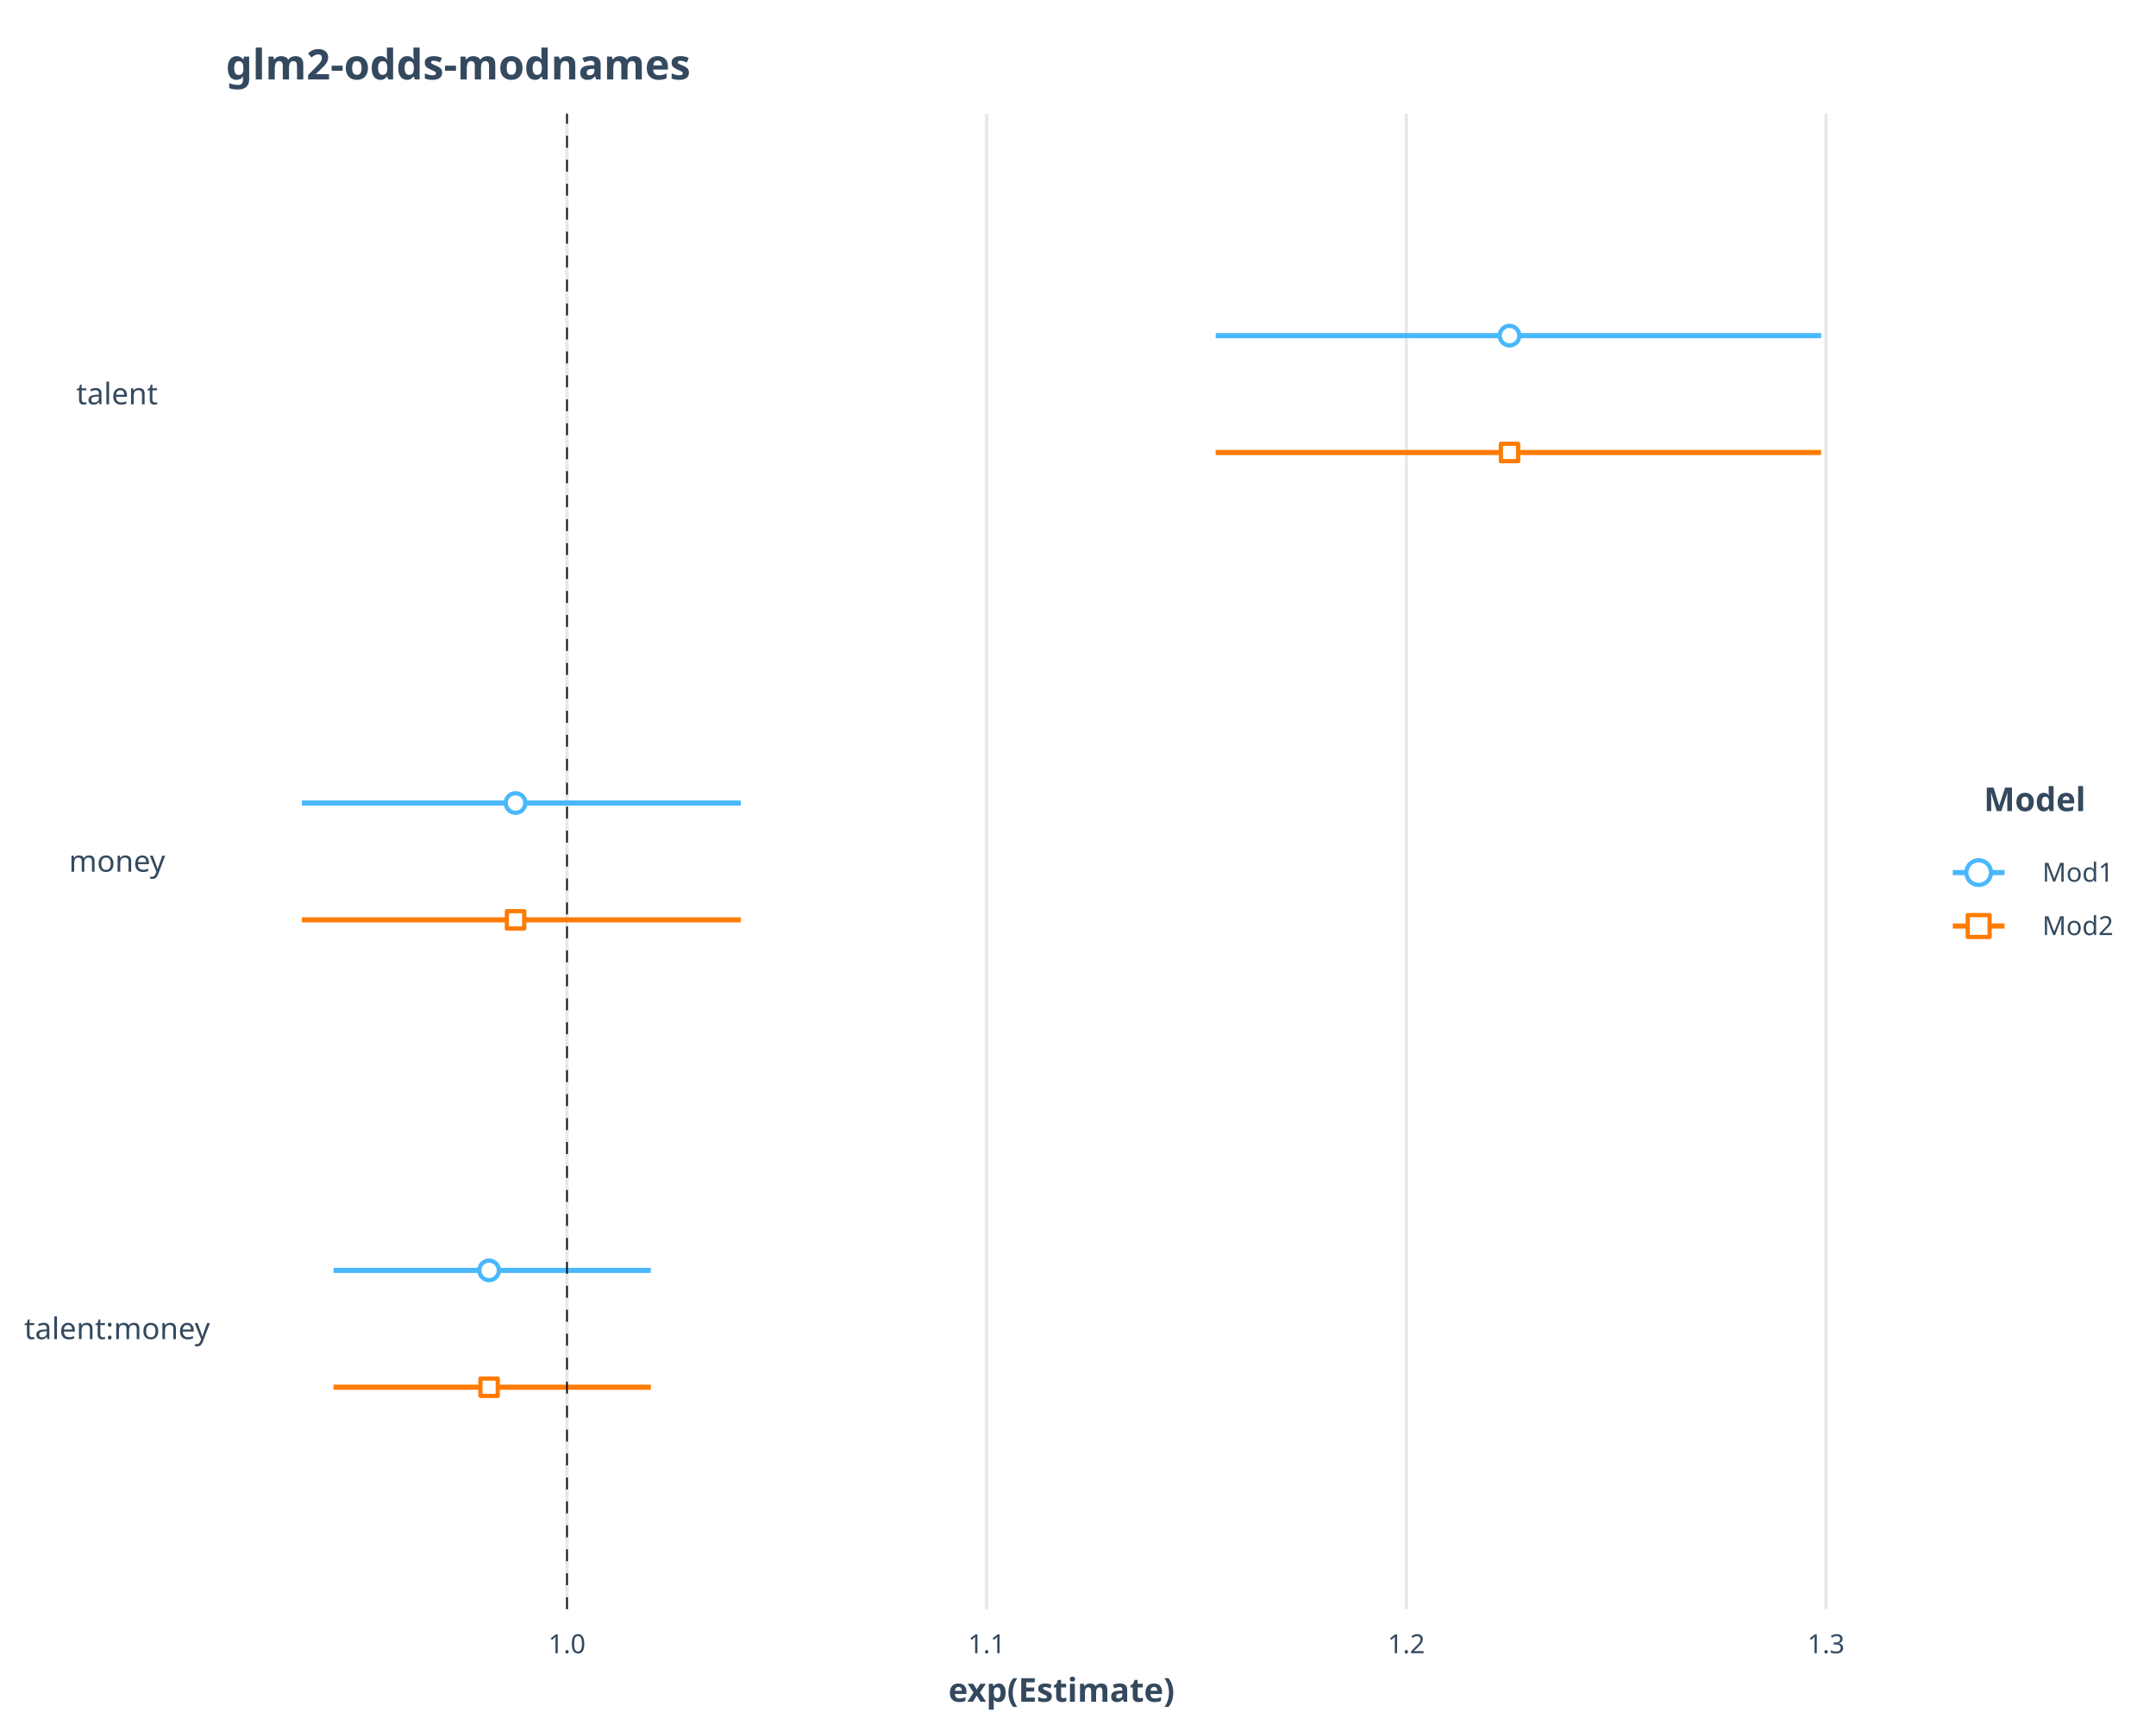
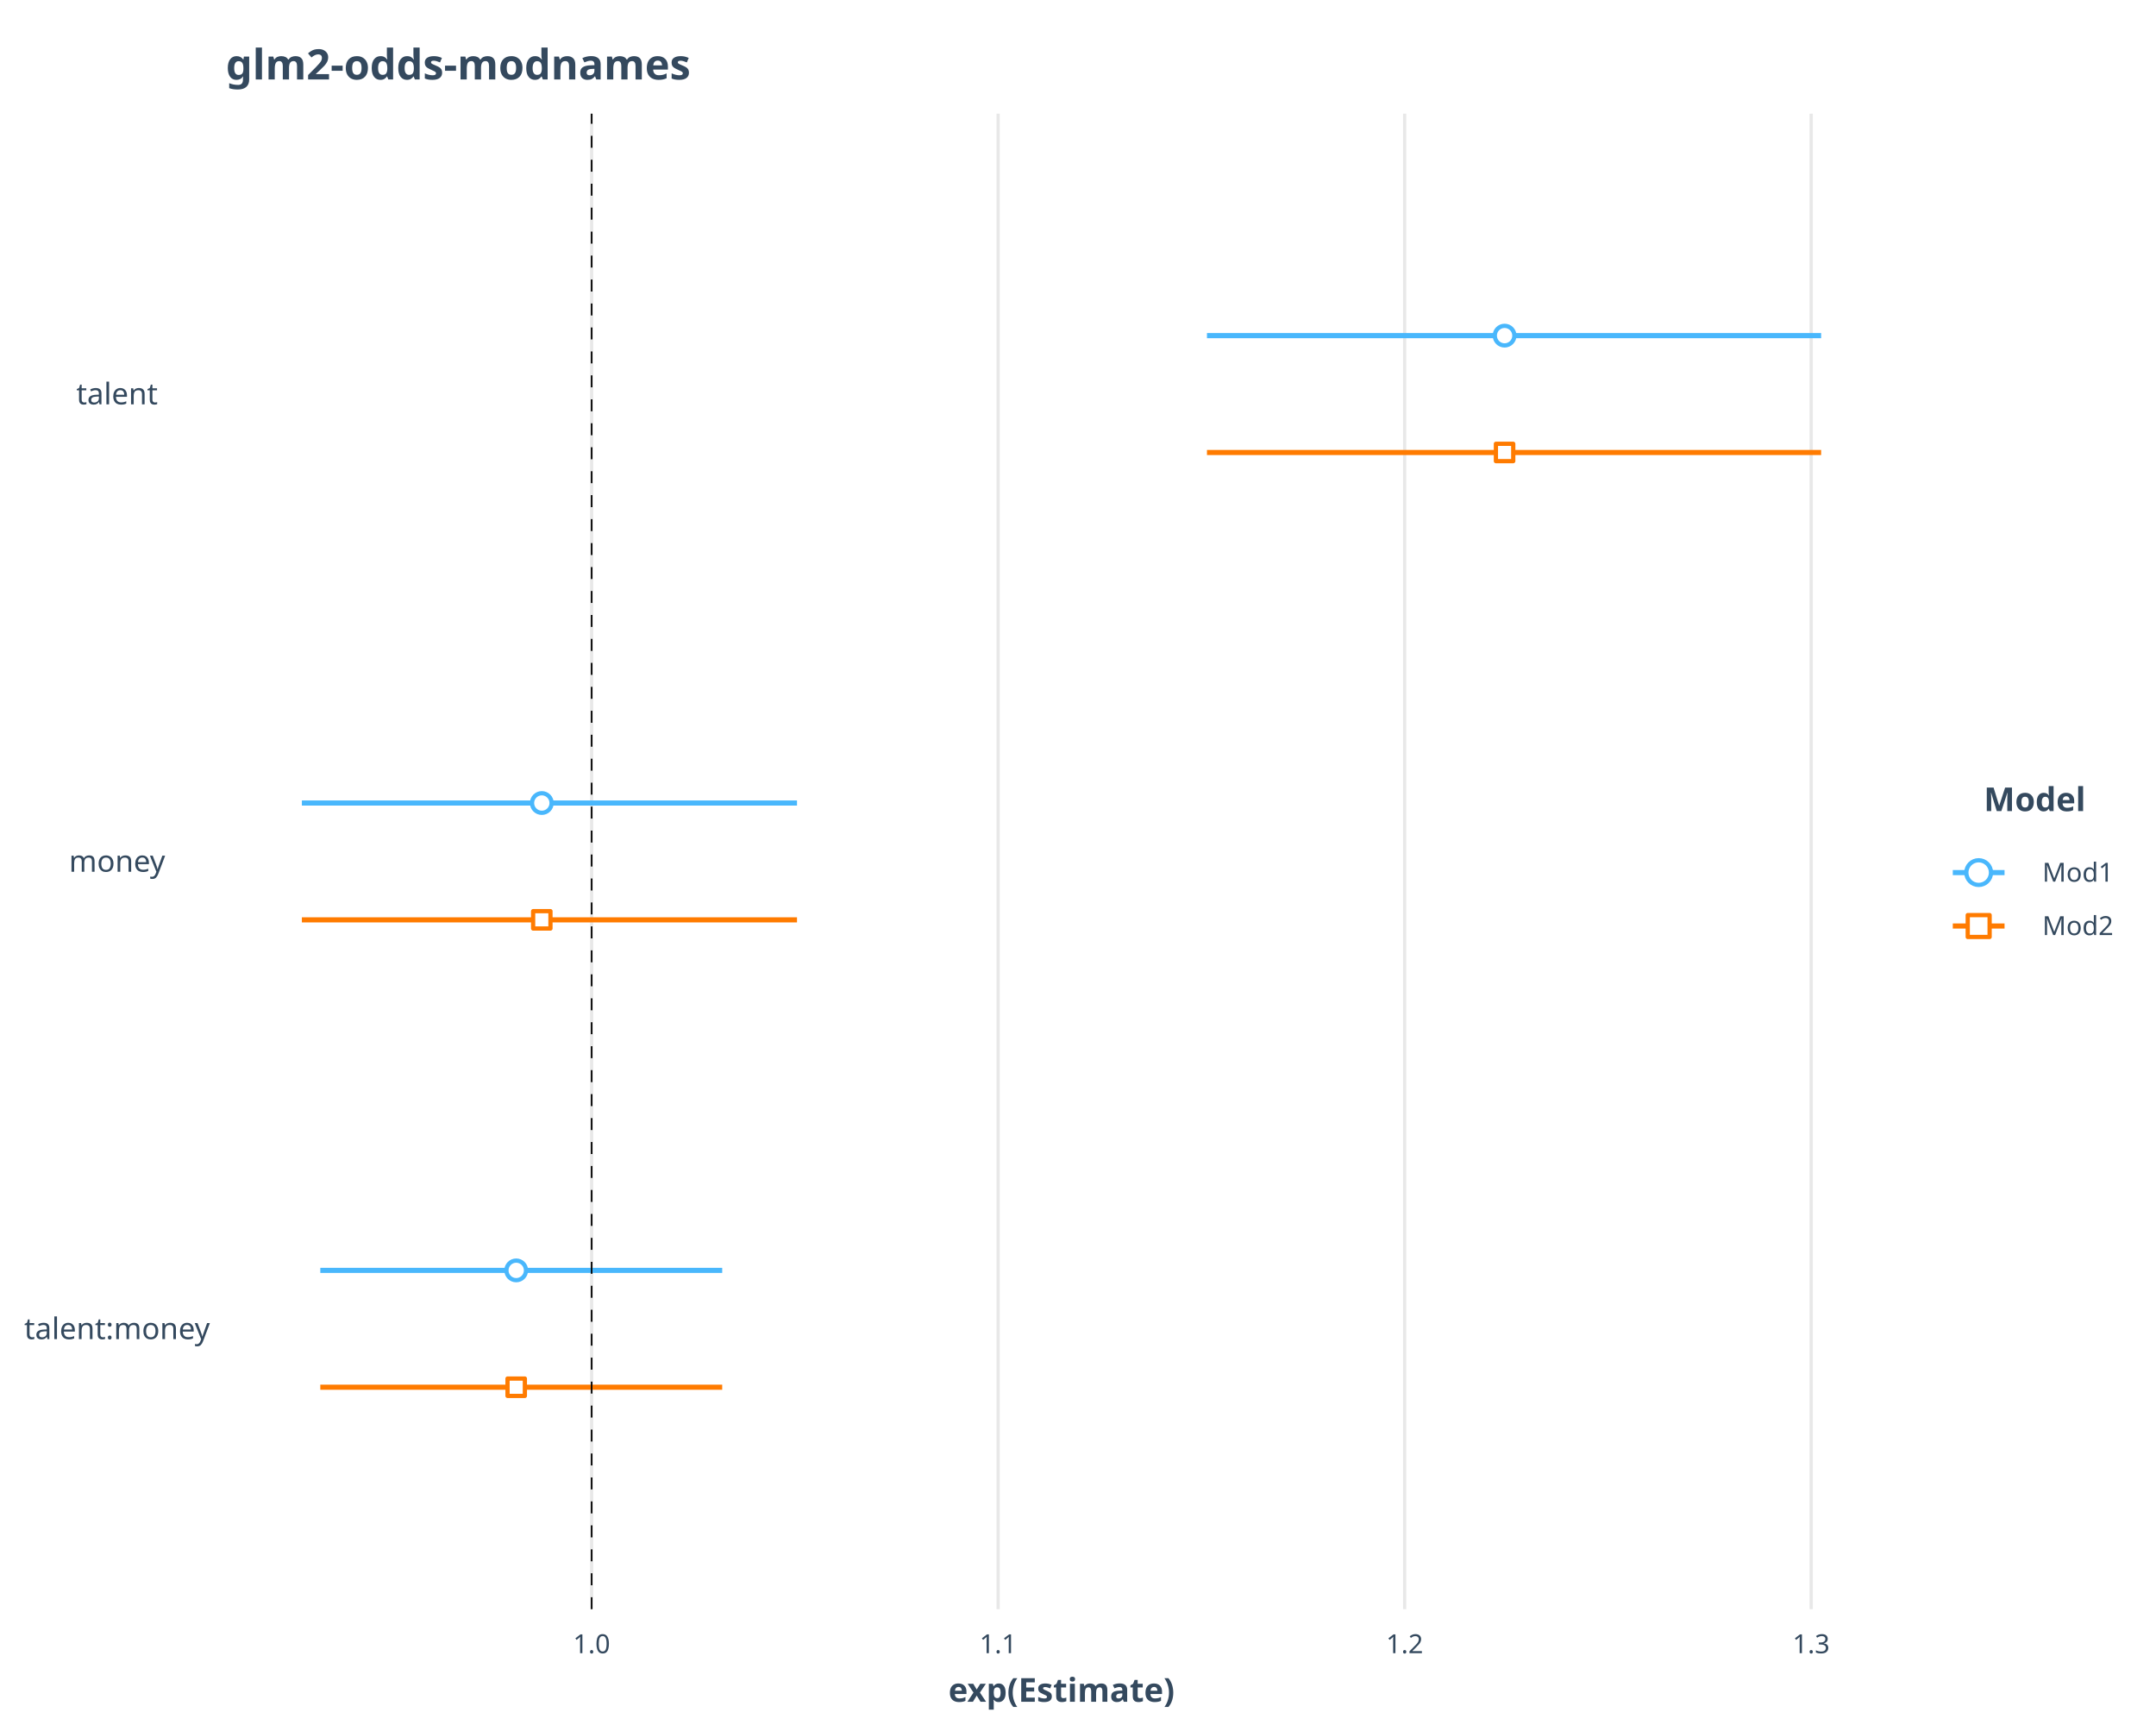
<svg xmlns="http://www.w3.org/2000/svg" class="svglite" data-engine-version="2.0" width="720.00pt" height="576.00pt" viewBox="0 0 720.00 576.00">
  <defs>
    <style type="text/css">
    .svglite line, .svglite polyline, .svglite polygon, .svglite path, .svglite rect, .svglite circle {
      fill: none;
      stroke: #000000;
      stroke-linecap: round;
      stroke-linejoin: round;
      stroke-miterlimit: 10.00;
    }
  </style>
  </defs>
  <rect width="100%" height="100%" style="stroke: none; fill: #FFFFFF;" />
  <defs>
    <clipPath id="cpMC4wMHw3MjAuMDB8MC4wMHw1NzYuMDA=">
      <rect x="0.00" y="0.00" width="720.00" height="576.00" />
    </clipPath>
  </defs>
  <g clip-path="url(#cpMC4wMHw3MjAuMDB8MC4wMHw1NzYuMDA=)">
    <rect x="0.00" y="0.00" width="720.00" height="576.00" style="stroke-width: 1.07; stroke: #FFFFFF; fill: #FFFFFF;" />
  </g>
  <defs>
    <clipPath id="cpNzUuNDV8NjMzLjU0fDM3Ljk1fDUzNy4zNA==">
      <rect x="75.45" y="37.95" width="558.10" height="499.40" />
    </clipPath>
  </defs>
  <g clip-path="url(#cpNzUuNDV8NjMzLjU0fDM3Ljk1fDUzNy4zNA==)">
    <rect x="75.45" y="37.95" width="558.10" height="499.40" style="stroke-width: 0.00; stroke: #FFFFFF; fill: #FFFFFF;" />
-     <polyline points="189.35,537.34 189.35,37.95 " style="stroke-width: 1.07; stroke: #E8E8E8; stroke-linecap: butt;" />
-     <polyline points="329.50,537.34 329.50,37.95 " style="stroke-width: 1.07; stroke: #E8E8E8; stroke-linecap: butt;" />
-     <polyline points="469.65,537.34 469.65,37.95 " style="stroke-width: 1.07; stroke: #E8E8E8; stroke-linecap: butt;" />
-     <polyline points="609.81,537.34 609.81,37.95 " style="stroke-width: 1.07; stroke: #E8E8E8; stroke-linecap: butt;" />
-     <line x1="111.38" y1="424.20" x2="217.34" y2="424.20" style="stroke-width: 1.71; stroke: #49B7FC; stroke-linecap: butt;" />
-     <line x1="111.38" y1="463.21" x2="217.34" y2="463.21" style="stroke-width: 1.71; stroke: #FF7B00; stroke-linecap: butt;" />
-     <line x1="100.81" y1="268.14" x2="247.40" y2="268.14" style="stroke-width: 1.71; stroke: #49B7FC; stroke-linecap: butt;" />
-     <line x1="100.81" y1="307.15" x2="247.40" y2="307.15" style="stroke-width: 1.71; stroke: #FF7B00; stroke-linecap: butt;" />
-     <line x1="405.98" y1="112.07" x2="608.17" y2="112.07" style="stroke-width: 1.71; stroke: #49B7FC; stroke-linecap: butt;" />
-     <line x1="405.98" y1="151.09" x2="608.17" y2="151.09" style="stroke-width: 1.71; stroke: #FF7B00; stroke-linecap: butt;" />
-     <circle cx="163.34" cy="424.20" r="3.27" style="stroke-width: 1.42; stroke: #49B7FC; fill: #FFFFFF;" />
-     <rect x="160.44" y="460.32" width="5.79" height="5.79" style="stroke-width: 1.42; stroke: #FF7B00; fill: #FFFFFF;" />
-     <circle cx="172.17" cy="268.14" r="3.27" style="stroke-width: 1.42; stroke: #49B7FC; fill: #FFFFFF;" />
-     <rect x="169.27" y="304.25" width="5.79" height="5.79" style="stroke-width: 1.42; stroke: #FF7B00; fill: #FFFFFF;" />
-     <circle cx="504.10" cy="112.07" r="3.27" style="stroke-width: 1.42; stroke: #49B7FC; fill: #FFFFFF;" />
-     <rect x="501.21" y="148.19" width="5.79" height="5.79" style="stroke-width: 1.42; stroke: #FF7B00; fill: #FFFFFF;" />
-     <line x1="189.35" y1="537.34" x2="189.35" y2="37.95" style="stroke-width: 0.53; stroke-dasharray: 4.00,4.00; stroke-linecap: butt;" />
+     <polyline points="197.58,537.34 197.58,37.95 " style="stroke-width: 1.07; stroke: #E8E8E8; stroke-linecap: butt;" />
+     <polyline points="333.33,537.34 333.33,37.95 " style="stroke-width: 1.07; stroke: #E8E8E8; stroke-linecap: butt;" />
+     <polyline points="469.09,537.34 469.09,37.95 " style="stroke-width: 1.07; stroke: #E8E8E8; stroke-linecap: butt;" />
+     <polyline points="604.85,537.34 604.85,37.95 " style="stroke-width: 1.07; stroke: #E8E8E8; stroke-linecap: butt;" />
+     <line x1="106.97" y1="424.20" x2="241.18" y2="424.20" style="stroke-width: 1.71; stroke: #49B7FC; stroke-linecap: butt;" />
+     <line x1="106.97" y1="463.21" x2="241.18" y2="463.21" style="stroke-width: 1.71; stroke: #FF7B00; stroke-linecap: butt;" />
+     <line x1="100.81" y1="268.14" x2="266.16" y2="268.14" style="stroke-width: 1.71; stroke: #49B7FC; stroke-linecap: butt;" />
+     <line x1="100.81" y1="307.15" x2="266.16" y2="307.15" style="stroke-width: 1.71; stroke: #FF7B00; stroke-linecap: butt;" />
+     <line x1="403.07" y1="112.07" x2="608.17" y2="112.07" style="stroke-width: 1.71; stroke: #49B7FC; stroke-linecap: butt;" />
+     <line x1="403.07" y1="151.09" x2="608.17" y2="151.09" style="stroke-width: 1.71; stroke: #FF7B00; stroke-linecap: butt;" />
+     <circle cx="172.39" cy="424.20" r="3.27" style="stroke-width: 1.42; stroke: #49B7FC; fill: #FFFFFF;" />
+     <rect x="169.49" y="460.32" width="5.79" height="5.79" style="stroke-width: 1.42; stroke: #FF7B00; fill: #FFFFFF;" />
+     <circle cx="180.94" cy="268.14" r="3.27" style="stroke-width: 1.42; stroke: #49B7FC; fill: #FFFFFF;" />
+     <rect x="178.04" y="304.25" width="5.79" height="5.79" style="stroke-width: 1.42; stroke: #FF7B00; fill: #FFFFFF;" />
+     <circle cx="502.46" cy="112.07" r="3.27" style="stroke-width: 1.42; stroke: #49B7FC; fill: #FFFFFF;" />
+     <rect x="499.56" y="148.19" width="5.79" height="5.79" style="stroke-width: 1.42; stroke: #FF7B00; fill: #FFFFFF;" />
+     <line x1="197.58" y1="537.34" x2="197.58" y2="37.95" style="stroke-width: 0.53; stroke-dasharray: 4.00,4.00; stroke-linecap: butt;" />
  </g>
  <g clip-path="url(#cpMC4wMHw3MjAuMDB8MC4wMHw1NzYuMDA=)">
    <text x="39.09" y="447.15" text-anchor="middle" style="font-size: 10.00px; fill: #34495E; font-family: sans;" textLength="57.26px" lengthAdjust="spacingAndGlyphs">talent:money</text>
    <text x="39.09" y="291.08" text-anchor="middle" style="font-size: 10.00px; fill: #34495E; font-family: sans;" textLength="30.02px" lengthAdjust="spacingAndGlyphs">money</text>
    <text x="39.09" y="135.02" text-anchor="middle" style="font-size: 10.00px; fill: #34495E; font-family: sans;" textLength="24.46px" lengthAdjust="spacingAndGlyphs">talent</text>
-     <text x="189.35" y="552.03" text-anchor="middle" style="font-size: 8.80px; fill: #34495E; font-family: sans;" textLength="12.23px" lengthAdjust="spacingAndGlyphs">1.0</text>
-     <text x="329.50" y="552.03" text-anchor="middle" style="font-size: 8.80px; fill: #34495E; font-family: sans;" textLength="12.23px" lengthAdjust="spacingAndGlyphs">1.1</text>
-     <text x="469.65" y="552.03" text-anchor="middle" style="font-size: 8.80px; fill: #34495E; font-family: sans;" textLength="12.23px" lengthAdjust="spacingAndGlyphs">1.2</text>
-     <text x="609.81" y="552.03" text-anchor="middle" style="font-size: 8.80px; fill: #34495E; font-family: sans;" textLength="12.23px" lengthAdjust="spacingAndGlyphs">1.3</text>
+     <text x="197.58" y="552.03" text-anchor="middle" style="font-size: 8.80px; fill: #34495E; font-family: sans;" textLength="12.23px" lengthAdjust="spacingAndGlyphs">1.0</text>
+     <text x="333.33" y="552.03" text-anchor="middle" style="font-size: 8.80px; fill: #34495E; font-family: sans;" textLength="12.23px" lengthAdjust="spacingAndGlyphs">1.1</text>
+     <text x="469.09" y="552.03" text-anchor="middle" style="font-size: 8.80px; fill: #34495E; font-family: sans;" textLength="12.23px" lengthAdjust="spacingAndGlyphs">1.2</text>
+     <text x="604.85" y="552.03" text-anchor="middle" style="font-size: 8.80px; fill: #34495E; font-family: sans;" textLength="12.23px" lengthAdjust="spacingAndGlyphs">1.3</text>
    <text x="354.49" y="568.24" text-anchor="middle" style="font-size: 11.00px; font-weight: bold; fill: #34495E; font-family: sans;" textLength="67.87px" lengthAdjust="spacingAndGlyphs">exp(Estimate)</text>
    <text x="679.51" y="270.84" text-anchor="middle" style="font-size: 11.00px; font-weight: bold; fill: #34495E; font-family: sans;" textLength="29.96px" lengthAdjust="spacingAndGlyphs">Model</text>
    <rect x="649.98" y="282.45" width="21.60" height="17.85" style="stroke-width: 1.07; stroke: #FFFFFF; fill: #FFFFFF;" />
    <line x1="652.14" y1="291.37" x2="669.42" y2="291.37" style="stroke-width: 1.71; stroke: #49B7FC; stroke-linecap: butt;" />
    <circle cx="660.78" cy="291.37" r="4.12" style="stroke-width: 1.42; stroke: #49B7FC; fill: #FFFFFF;" />
    <rect x="649.98" y="300.29" width="21.60" height="17.85" style="stroke-width: 1.07; stroke: #FFFFFF; fill: #FFFFFF;" />
    <line x1="652.14" y1="309.21" x2="669.42" y2="309.21" style="stroke-width: 1.71; stroke: #FF7B00; stroke-linecap: butt;" />
    <rect x="657.13" y="305.56" width="7.31" height="7.31" style="stroke-width: 1.42; stroke: #FF7B00; fill: #FFFFFF;" />
    <text x="682.04" y="294.40" style="font-size: 8.80px; fill: #34495E; font-family: sans;" textLength="22.02px" lengthAdjust="spacingAndGlyphs">Mod1</text>
    <text x="682.04" y="312.24" style="font-size: 8.80px; fill: #34495E; font-family: sans;" textLength="22.02px" lengthAdjust="spacingAndGlyphs">Mod2</text>
    <text x="75.45" y="26.53" style="font-size: 14.00px; font-weight: bold; fill: #34495E; font-family: sans;" textLength="139.31px" lengthAdjust="spacingAndGlyphs">glm2-odds-modnames</text>
  </g>
</svg>
